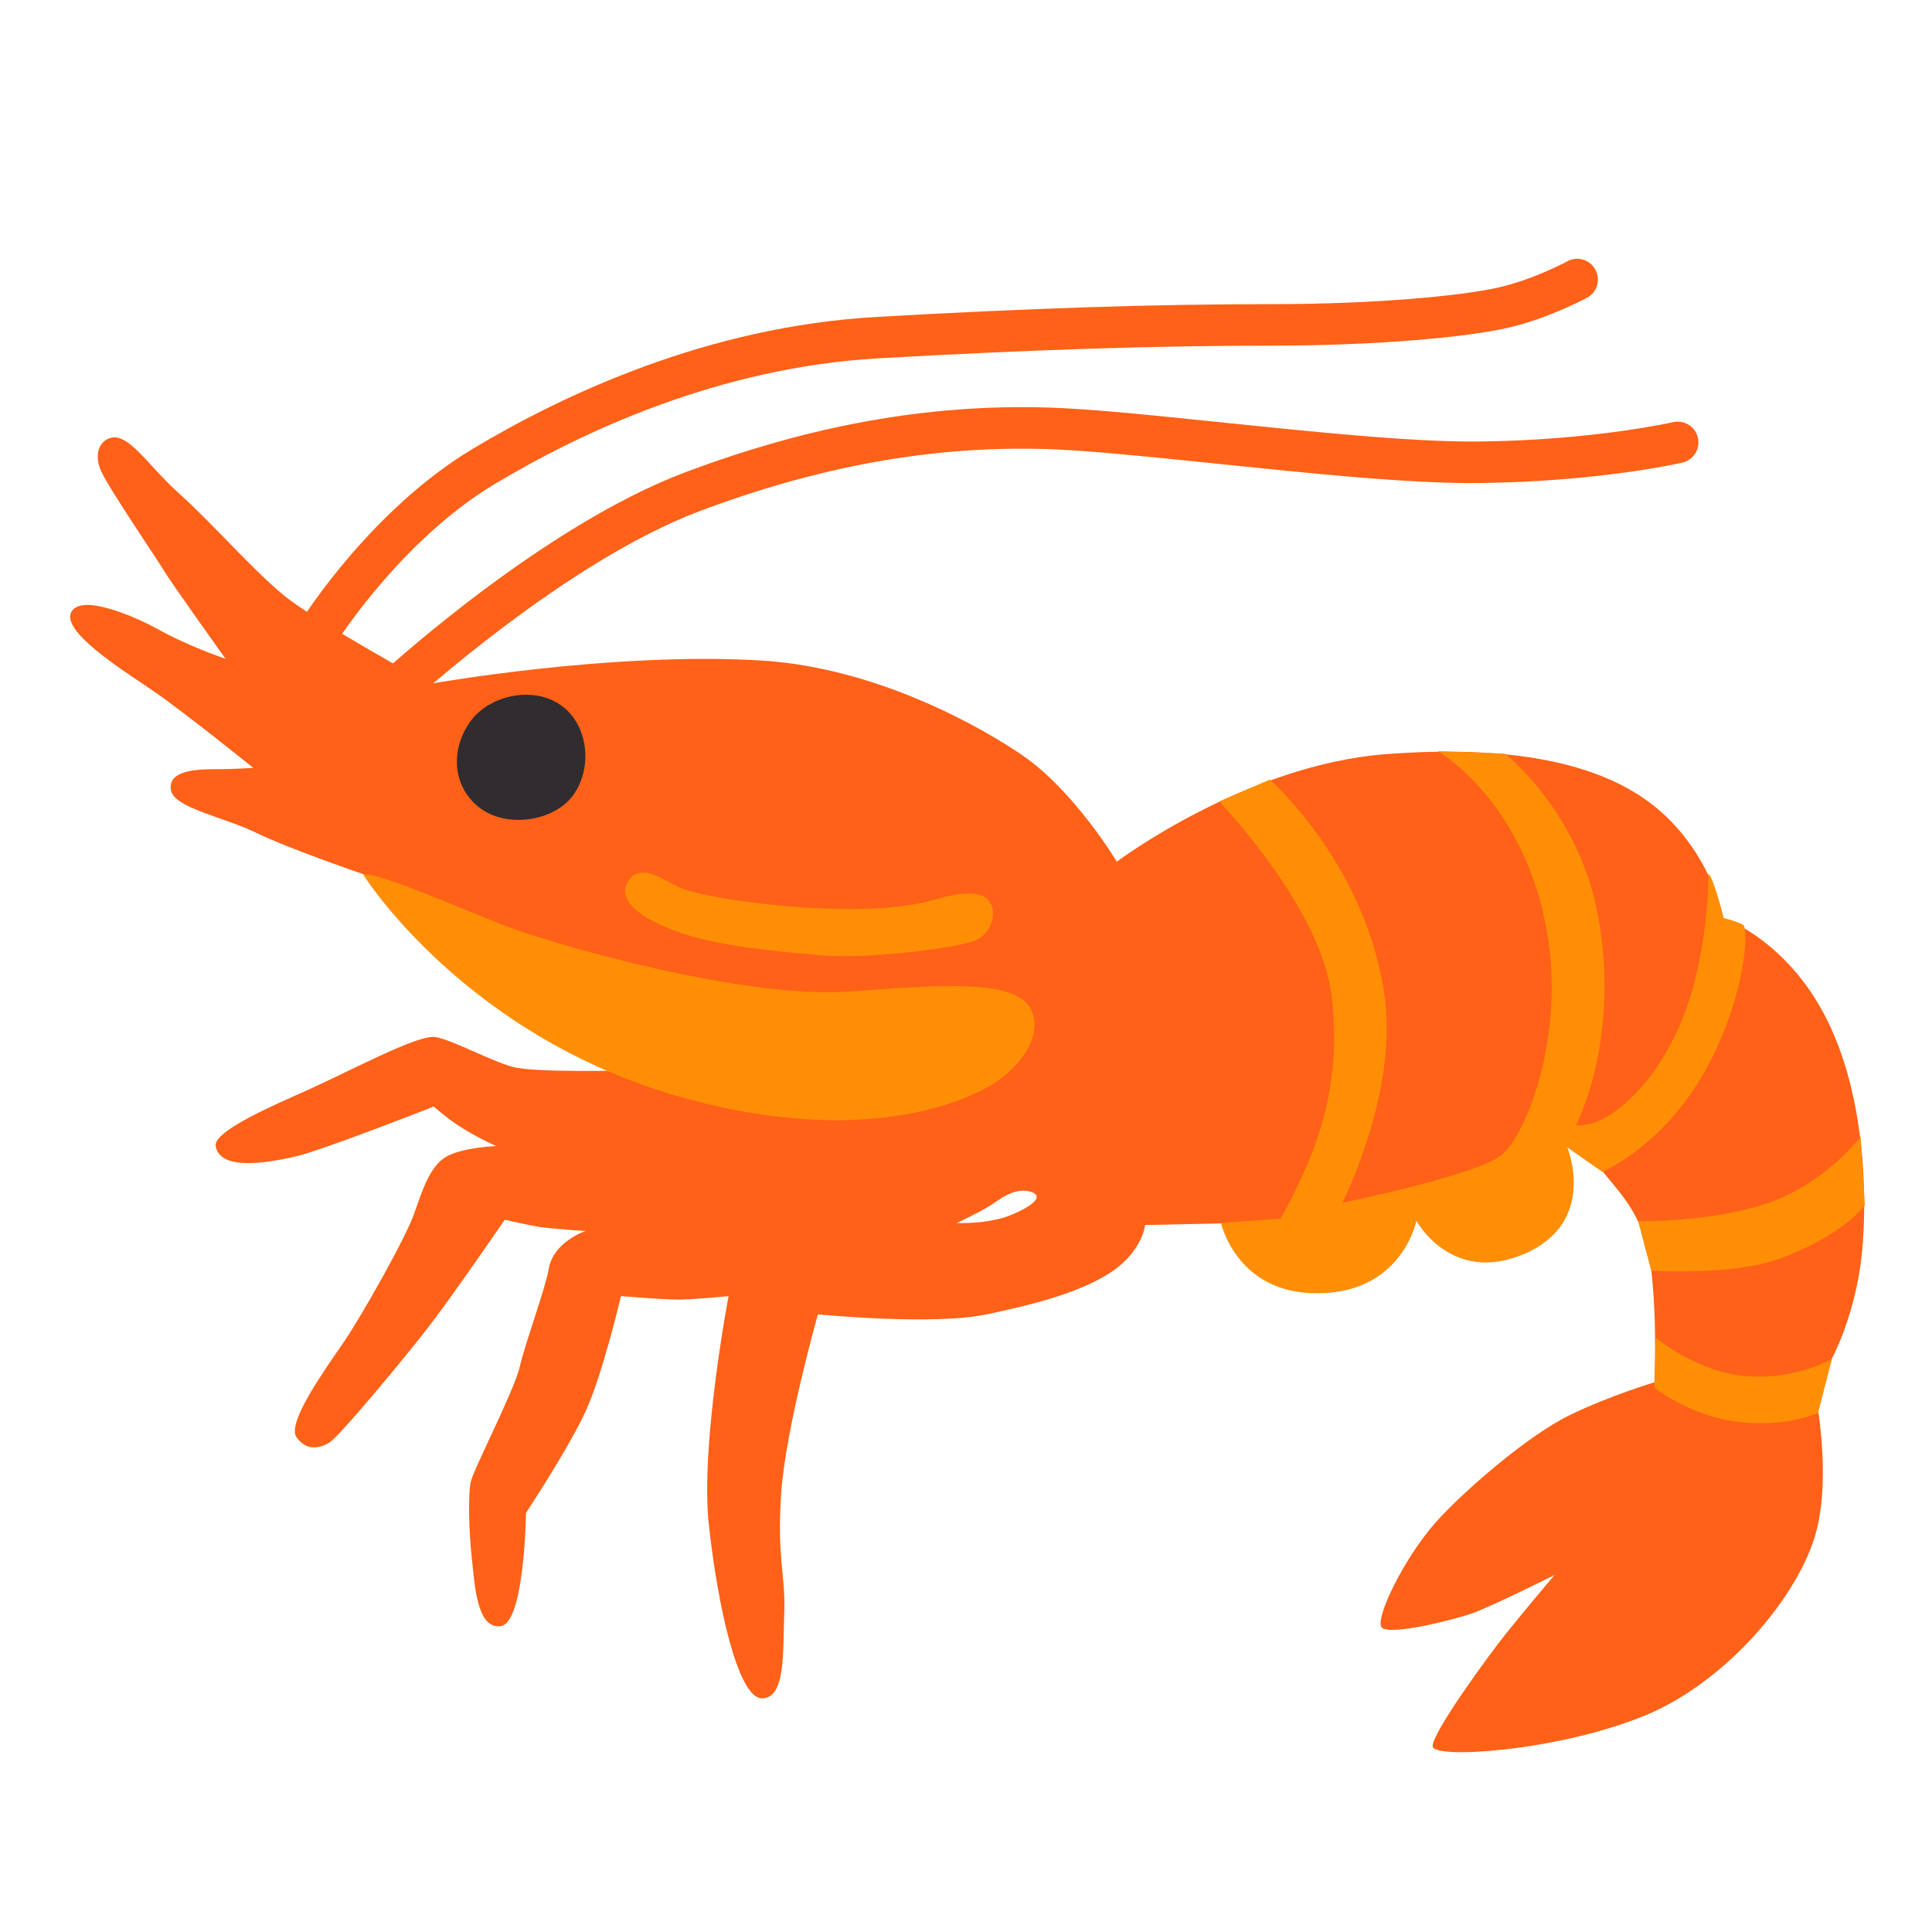
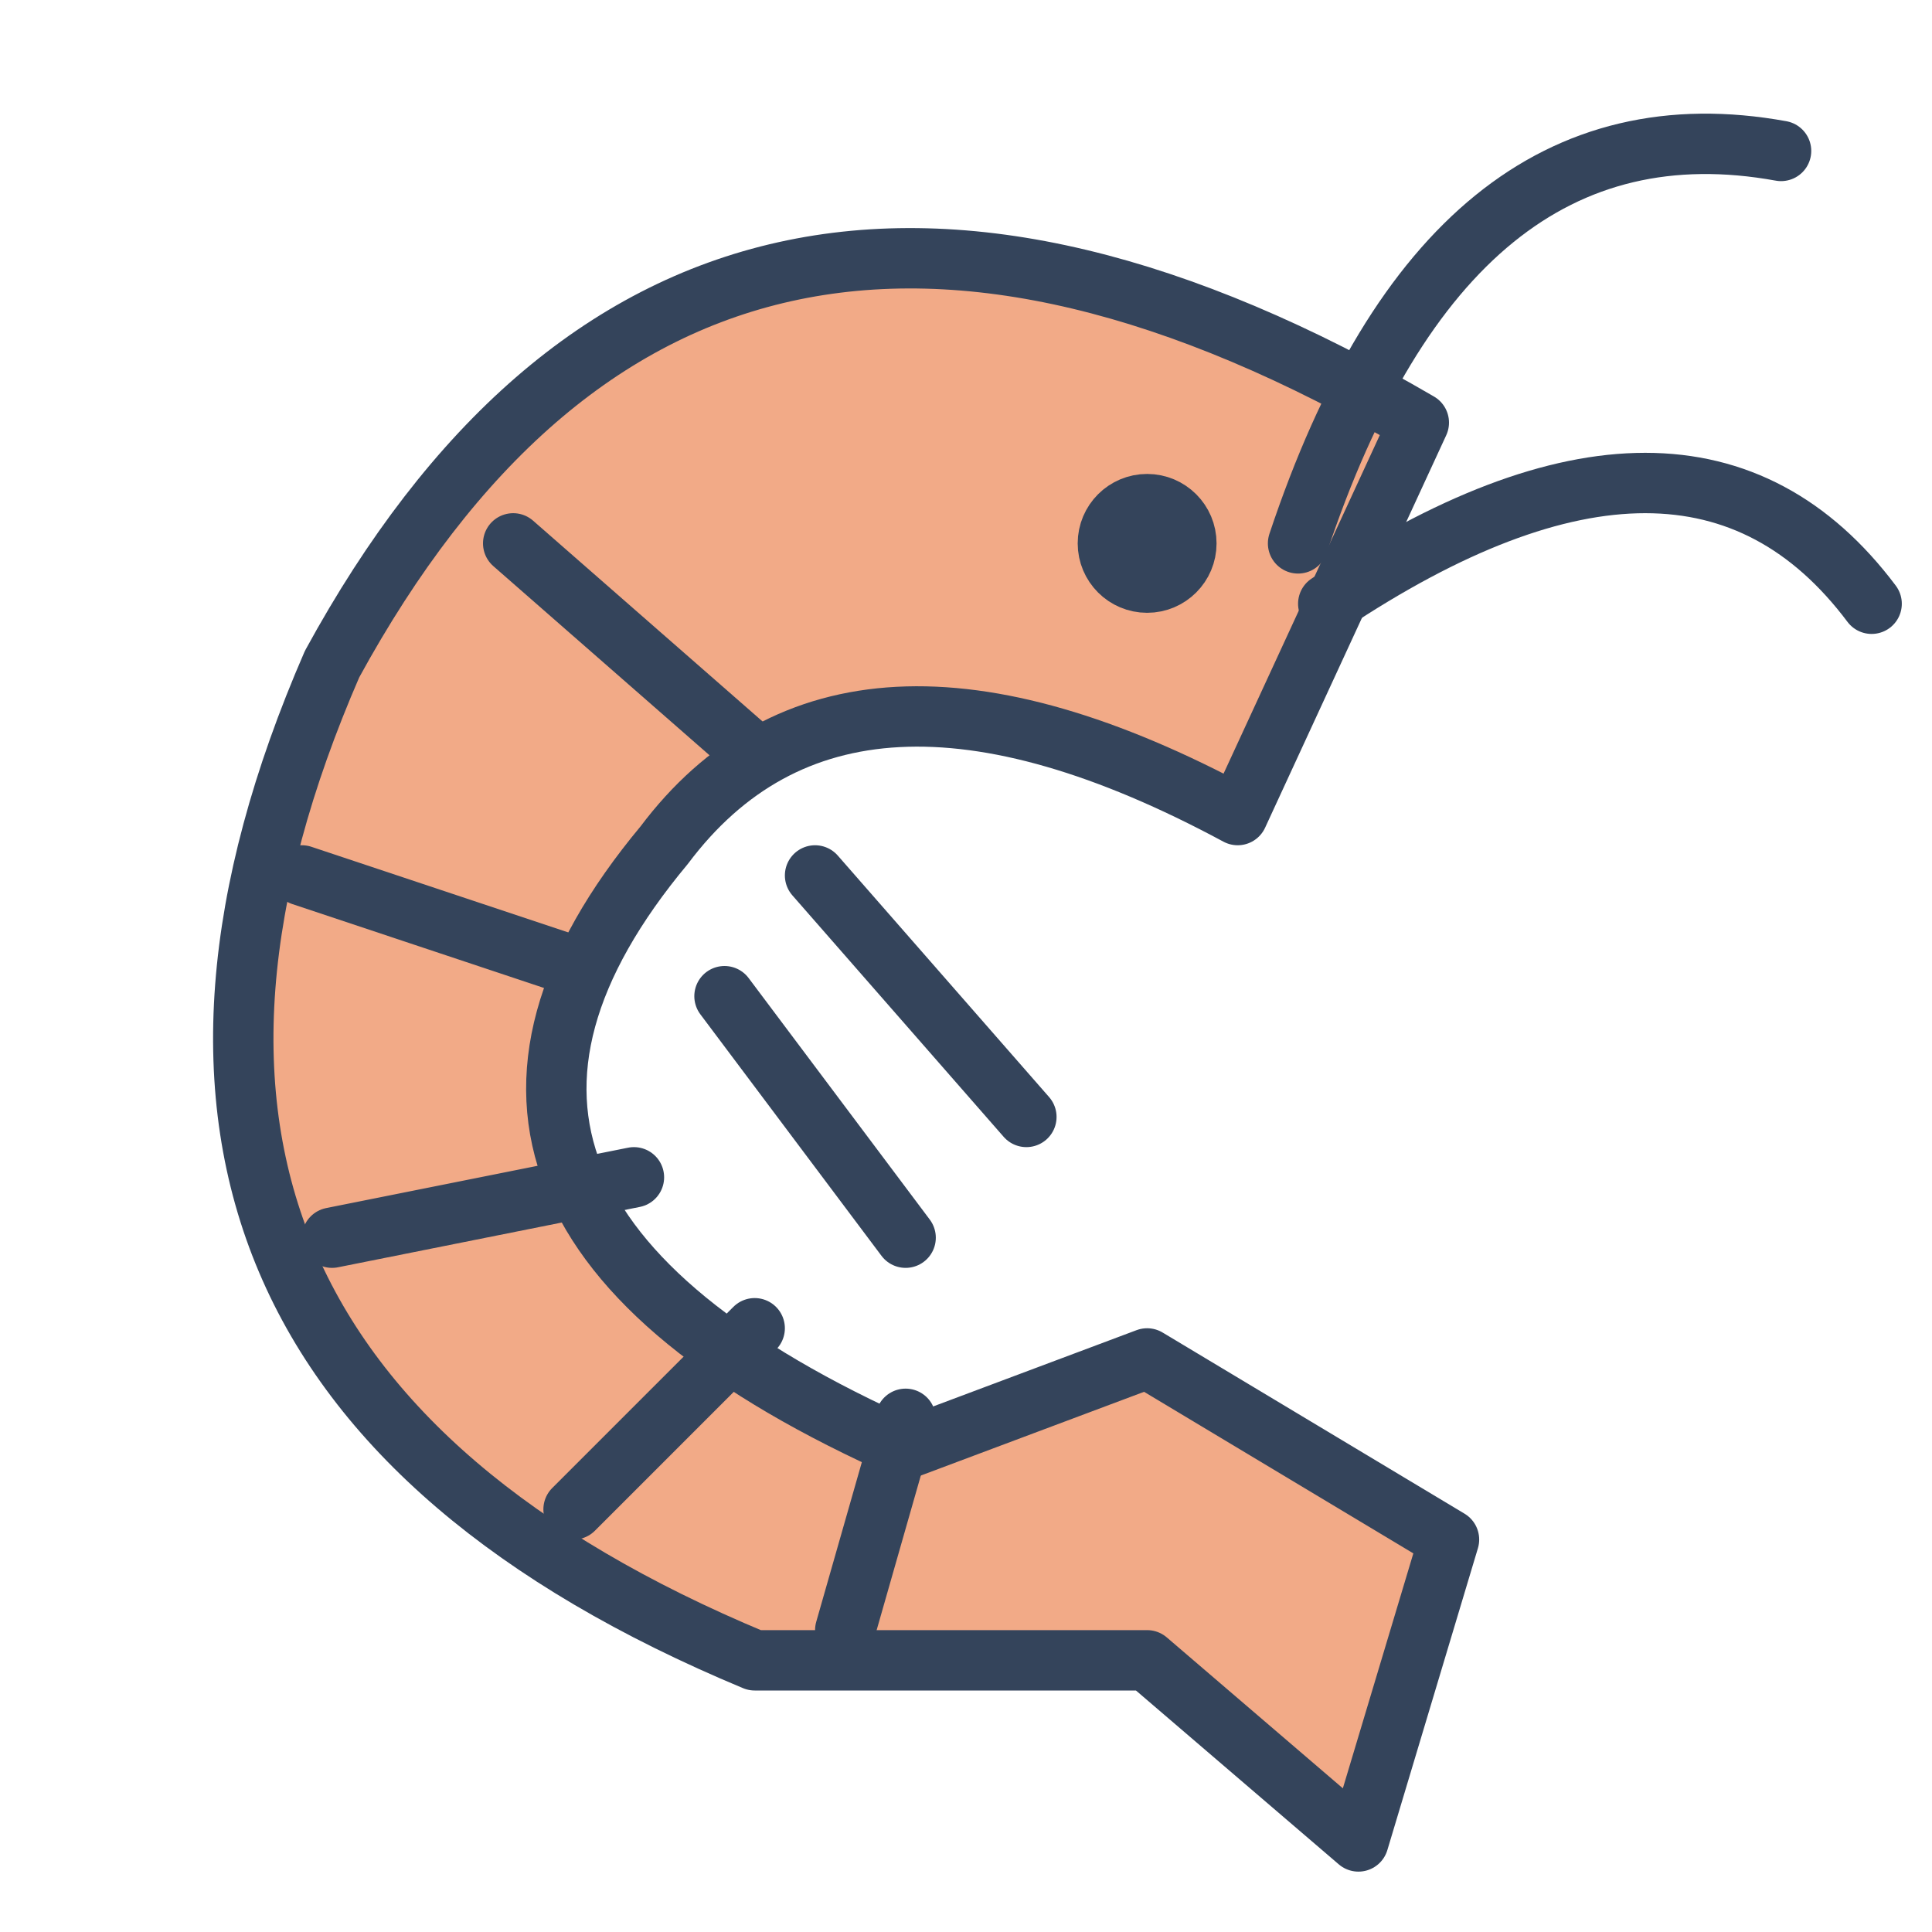
- <svg xmlns="http://www.w3.org/2000/svg" version="1.1" id="Layer_3" x="0px" y="0px" viewBox="0 0 128 128" style="enable-background:new 0 0 128 128;" xml:space="preserve">
-   <path style="fill:#FE6117;" d="M120.4,66.39c-2.66-4.38-6.22-5.56-6.22-5.56s-0.76-4.25-4.43-7.3c-3.85-3.19-10.16-4.15-17.88-3.57  c-9.34,0.7-17.88,7.13-17.88,7.13s-2.77-4.65-6.24-7.04c-2.49-1.72-9.53-5.82-17.32-6.29c-9.98-0.6-21.96,1.55-21.96,1.55  s-7.56-4.13-9.67-5.87c-2.11-1.74-4.79-4.83-6.95-6.76c-2.03-1.81-3.33-4.04-4.55-3.66c-0.75,0.23-1.03,1.08-0.66,2.06  s3.61,5.73,4.18,6.66c0.56,0.94,4.13,5.91,4.13,5.91s-2.49-0.84-4.5-1.97c-1.16-0.65-4.74-2.3-5.63-1.27  c-1.11,1.28,3.47,4.08,5.44,5.44c1.97,1.36,6.52,5.02,6.52,5.02s-1.08,0.09-2.63,0.09s-3.05,0.23-2.82,1.41  c0.23,1.17,3.57,1.78,5.68,2.82c2.11,1.03,7.04,2.72,7.04,2.72l10.28,5.63l7.6,7.37c0,0-6.48,0.19-7.98-0.23s-3.89-1.74-5.07-1.97  c-1.17-0.23-5.73,2.3-9.15,3.8s-5.58,2.69-5.44,3.43c0.31,1.67,3.47,1.08,5.21,0.7c1.74-0.38,9.24-3.33,9.24-3.33  s0.82,0.73,1.6,1.24c1.09,0.73,2.53,1.38,2.53,1.38s-2.35,0.09-3.38,0.75c-1.03,0.66-1.5,2.16-2.06,3.75  c-0.56,1.6-3.47,6.76-4.69,8.54s-3.75,5.3-3.1,6.24c0.66,0.94,1.5,0.75,2.16,0.38c0.66-0.38,4.97-5.58,6.57-7.65  c1.6-2.06,5.07-7.13,5.07-7.13s1.55,0.36,2.25,0.47c0.94,0.14,3.1,0.28,3.1,0.28s-2.14,0.7-2.44,2.53  c-0.21,1.26-1.55,4.88-1.92,6.48c-0.38,1.6-3.05,6.76-3.24,7.6c-0.19,0.84-0.12,3.38,0.07,5.07c0.19,1.69,0.31,4.69,1.9,4.5  c1.6-0.19,1.69-7.51,1.69-7.51s2.82-4.27,3.94-6.71c1.13-2.44,2.35-7.65,2.35-7.65s2.77,0.23,3.8,0.23s3.33-0.23,3.33-0.23  s-1.88,9.85-1.31,15.11c0.56,5.26,1.92,11.54,3.52,11.54c1.6,0,1.38-3.14,1.48-5.68c0.09-2.53-0.49-3.52-0.21-7.84  c0.28-4.32,2.44-11.92,2.44-11.92s7.65,0.75,11.17,0c2.39-0.51,6.94-1.46,9.06-3.43c1.31-1.22,1.45-2.49,1.45-2.49l6.62-0.14  l14.22-0.89l6.24-5.26c0,0,1.83,1.03,3.21,2.72c1.38,1.69,2.84,3.1,3.24,6.55c0.4,3.45,0.21,7.44,0.21,7.44s-2.96,0.89-5.58,2.16  c-2.91,1.41-7.24,5.23-8.92,7.13c-2.11,2.39-4.04,6.38-3.57,6.95c0.47,0.56,4.62-0.45,6.01-0.94c1.37-0.49,5.44-2.53,5.44-2.53  s-2.06,2.44-3.19,3.85c-1.13,1.41-4.97,6.66-4.88,7.51c0.09,0.84,8.26,0.33,14.08-2.06c5.44-2.24,10.28-8.02,11.36-12.29  c0.95-3.77-0.05-8.8-0.05-8.8l1.06-2.56c0,0,1.38-2.52,1.9-6.24C123.73,80.42,123.87,72.11,120.4,66.39z M66.95,80.51  c-1.5,0.61-3.57,0.52-3.57,0.52s1.77-0.83,2.39-1.27c0.8-0.56,1.64-1.08,2.53-0.8S68.45,79.9,66.95,80.51z" />
-   <g>
-     <path style="fill:#FE6117;" d="M26.31,46.93c-0.37,0-0.74-0.15-1.01-0.45c-0.51-0.56-0.48-1.43,0.08-1.94   c0.43-0.39,10.63-9.7,19.97-13.23c8.3-3.13,16.17-4.55,24.08-4.31c2.73,0.08,6.93,0.51,11.37,0.97c6.03,0.62,12.86,1.34,17.29,1.28   c7.53-0.09,12.7-1.27,12.75-1.28c0.74-0.17,1.48,0.29,1.65,1.03c0.17,0.74-0.29,1.48-1.03,1.65c-0.22,0.05-5.49,1.25-13.34,1.35   c-4.59,0.07-11.51-0.66-17.61-1.29c-4.39-0.45-8.53-0.88-11.17-0.96c-7.54-0.23-15.07,1.13-23.03,4.13   c-8.84,3.34-18.98,12.59-19.08,12.68C26.98,46.81,26.64,46.93,26.31,46.93z" />
+ <svg xmlns="http://www.w3.org/2000/svg" viewBox="0 0 64 64">
+   <g stroke="#34445B" stroke-width="2" stroke-linecap="round" stroke-linejoin="round">
+     <path d="M47 14Q23 0 11 22Q1 45 25 55L38 55L45 61L48 51L38 45L30 48Q12 40 22 28Q28 20 41 27Z" fill="#F2AA87" />
+     <path d="M43 18Q48 3 59 5M44 20Q56 12 62 20M17 18L25 25M10 29L19 32M11 41L21 39M19 50L25 44M28 54L30 47M27 29L34 37M24 33L30 41" fill="none" />
+     <circle cx="38" cy="18" r="1.3" fill="#34445B" />
  </g>
-   <g>
-     <path style="fill:#FE6117;" d="M21.15,43.17c-0.25,0-0.5-0.07-0.73-0.21c-0.64-0.4-0.84-1.25-0.43-1.9   c0.19-0.3,4.66-7.33,11.34-11.33c6.06-3.63,15.61-8.1,26.72-8.73c10.11-0.58,18.43-0.85,26.17-0.85c6.96,0,12.55-0.55,15-1.09   c2.31-0.51,4.6-1.73,4.62-1.75c0.67-0.36,1.5-0.11,1.86,0.56s0.11,1.5-0.56,1.86c-0.11,0.06-2.64,1.41-5.33,2.01   c-2.6,0.58-8.42,1.16-15.6,1.16c-7.69,0-15.96,0.27-26.01,0.84c-10.55,0.6-19.67,4.87-25.46,8.35   c-6.12,3.67-10.39,10.37-10.43,10.44C22.05,42.95,21.6,43.17,21.15,43.17z" />
-   </g>
-   <path style="fill:#FE8E06;" d="M109.7,88.63c0,0,2.38,2,5.33,2.46c3.59,0.56,6.34-1.06,6.34-1.06l-0.92,3.59c0,0-2.58,1.15-6.1,0.45  c-2.8-0.56-4.74-2.14-4.74-2.14L109.7,88.63z" />
-   <path style="fill:#FE8E06;" d="M108.53,80.91c0,0,4.93,0.07,8.59-1.2c3.89-1.35,6.15-4.41,6.15-4.41l0.28,4.55  c0,0-1.43,2.02-5.73,3.57c-3.02,1.09-8.42,0.77-8.42,0.77L108.53,80.91z" />
-   <path style="fill:#FE8E06;" d="M84.13,51.65l-3.36,1.45c0,0,6.67,6.89,7.44,12.79c0.84,6.48-1.48,10.97-2.11,12.39  c-0.56,1.27-1.27,2.46-1.27,2.46l-3.94,0.28c0,0,0.98,4.42,5.91,4.65c6.05,0.28,7.04-4.79,7.04-4.79s2.32,4.29,7.18,2.18  s2.82-7.04,2.82-7.04l2.32,1.62c0,0,4.33-1.84,7.11-7.25c2.46-4.79,2.56-8.87,2.23-9.1c-0.33-0.23-1.31-0.47-1.31-0.47  s-0.66-2.72-1.01-2.93c0.02,0.94-0.12,5.19-1.45,8.92c-1.08,3-2.83,5.53-4.93,6.97c-1.34,0.92-2.39,0.77-2.39,0.77  s2.96-5.56,1.48-13.8c-1.26-7-6.19-10.82-6.19-10.82l-4.43-0.16c0,0,5.77,3.31,7.25,12.11c1.15,6.87-1.41,13.3-3.03,14.64  c-1.62,1.34-10.56,3.17-10.56,3.17s3.66-7.18,2.82-13.59C90.86,59.56,87.01,54.33,84.13,51.65z" />
-   <path style="fill:#FE8E06;" d="M41.68,58.29c-0.81,1.08,0.21,2.32,3.03,3.38c2.82,1.06,7.05,1.38,9.64,1.62  c3.1,0.28,9.15-0.49,10.28-0.99c1.13-0.49,1.48-1.97,0.84-2.67s-2.18-0.42-3.38-0.07c-1.2,0.35-3.31,0.8-7.53,0.63  c-3.66-0.14-8.27-0.8-9.57-1.41C43.93,58.29,42.52,57.17,41.68,58.29z" />
-   <path style="fill:#FE8E06;" d="M24.06,57.94c0,0,6.85,10.98,21.68,14.92c11.59,3.08,18.02,0.09,19.71-0.84  c1.69-0.94,3.54-2.96,3-4.79c-0.66-2.25-4.76-2.11-11.99-1.55c-7.23,0.56-19.64-3.14-22.27-4.08S24.9,57.66,24.06,57.94z" />
-   <path style="fill:#302C30;" d="M38.04,52.59c-1.25,1.85-4.5,2.32-6.3,0.9c-1.75-1.38-1.9-3.75-0.65-5.59s4.16-2.47,6.01-1.22  C38.95,47.93,39.29,50.75,38.04,52.59z" />
</svg>
